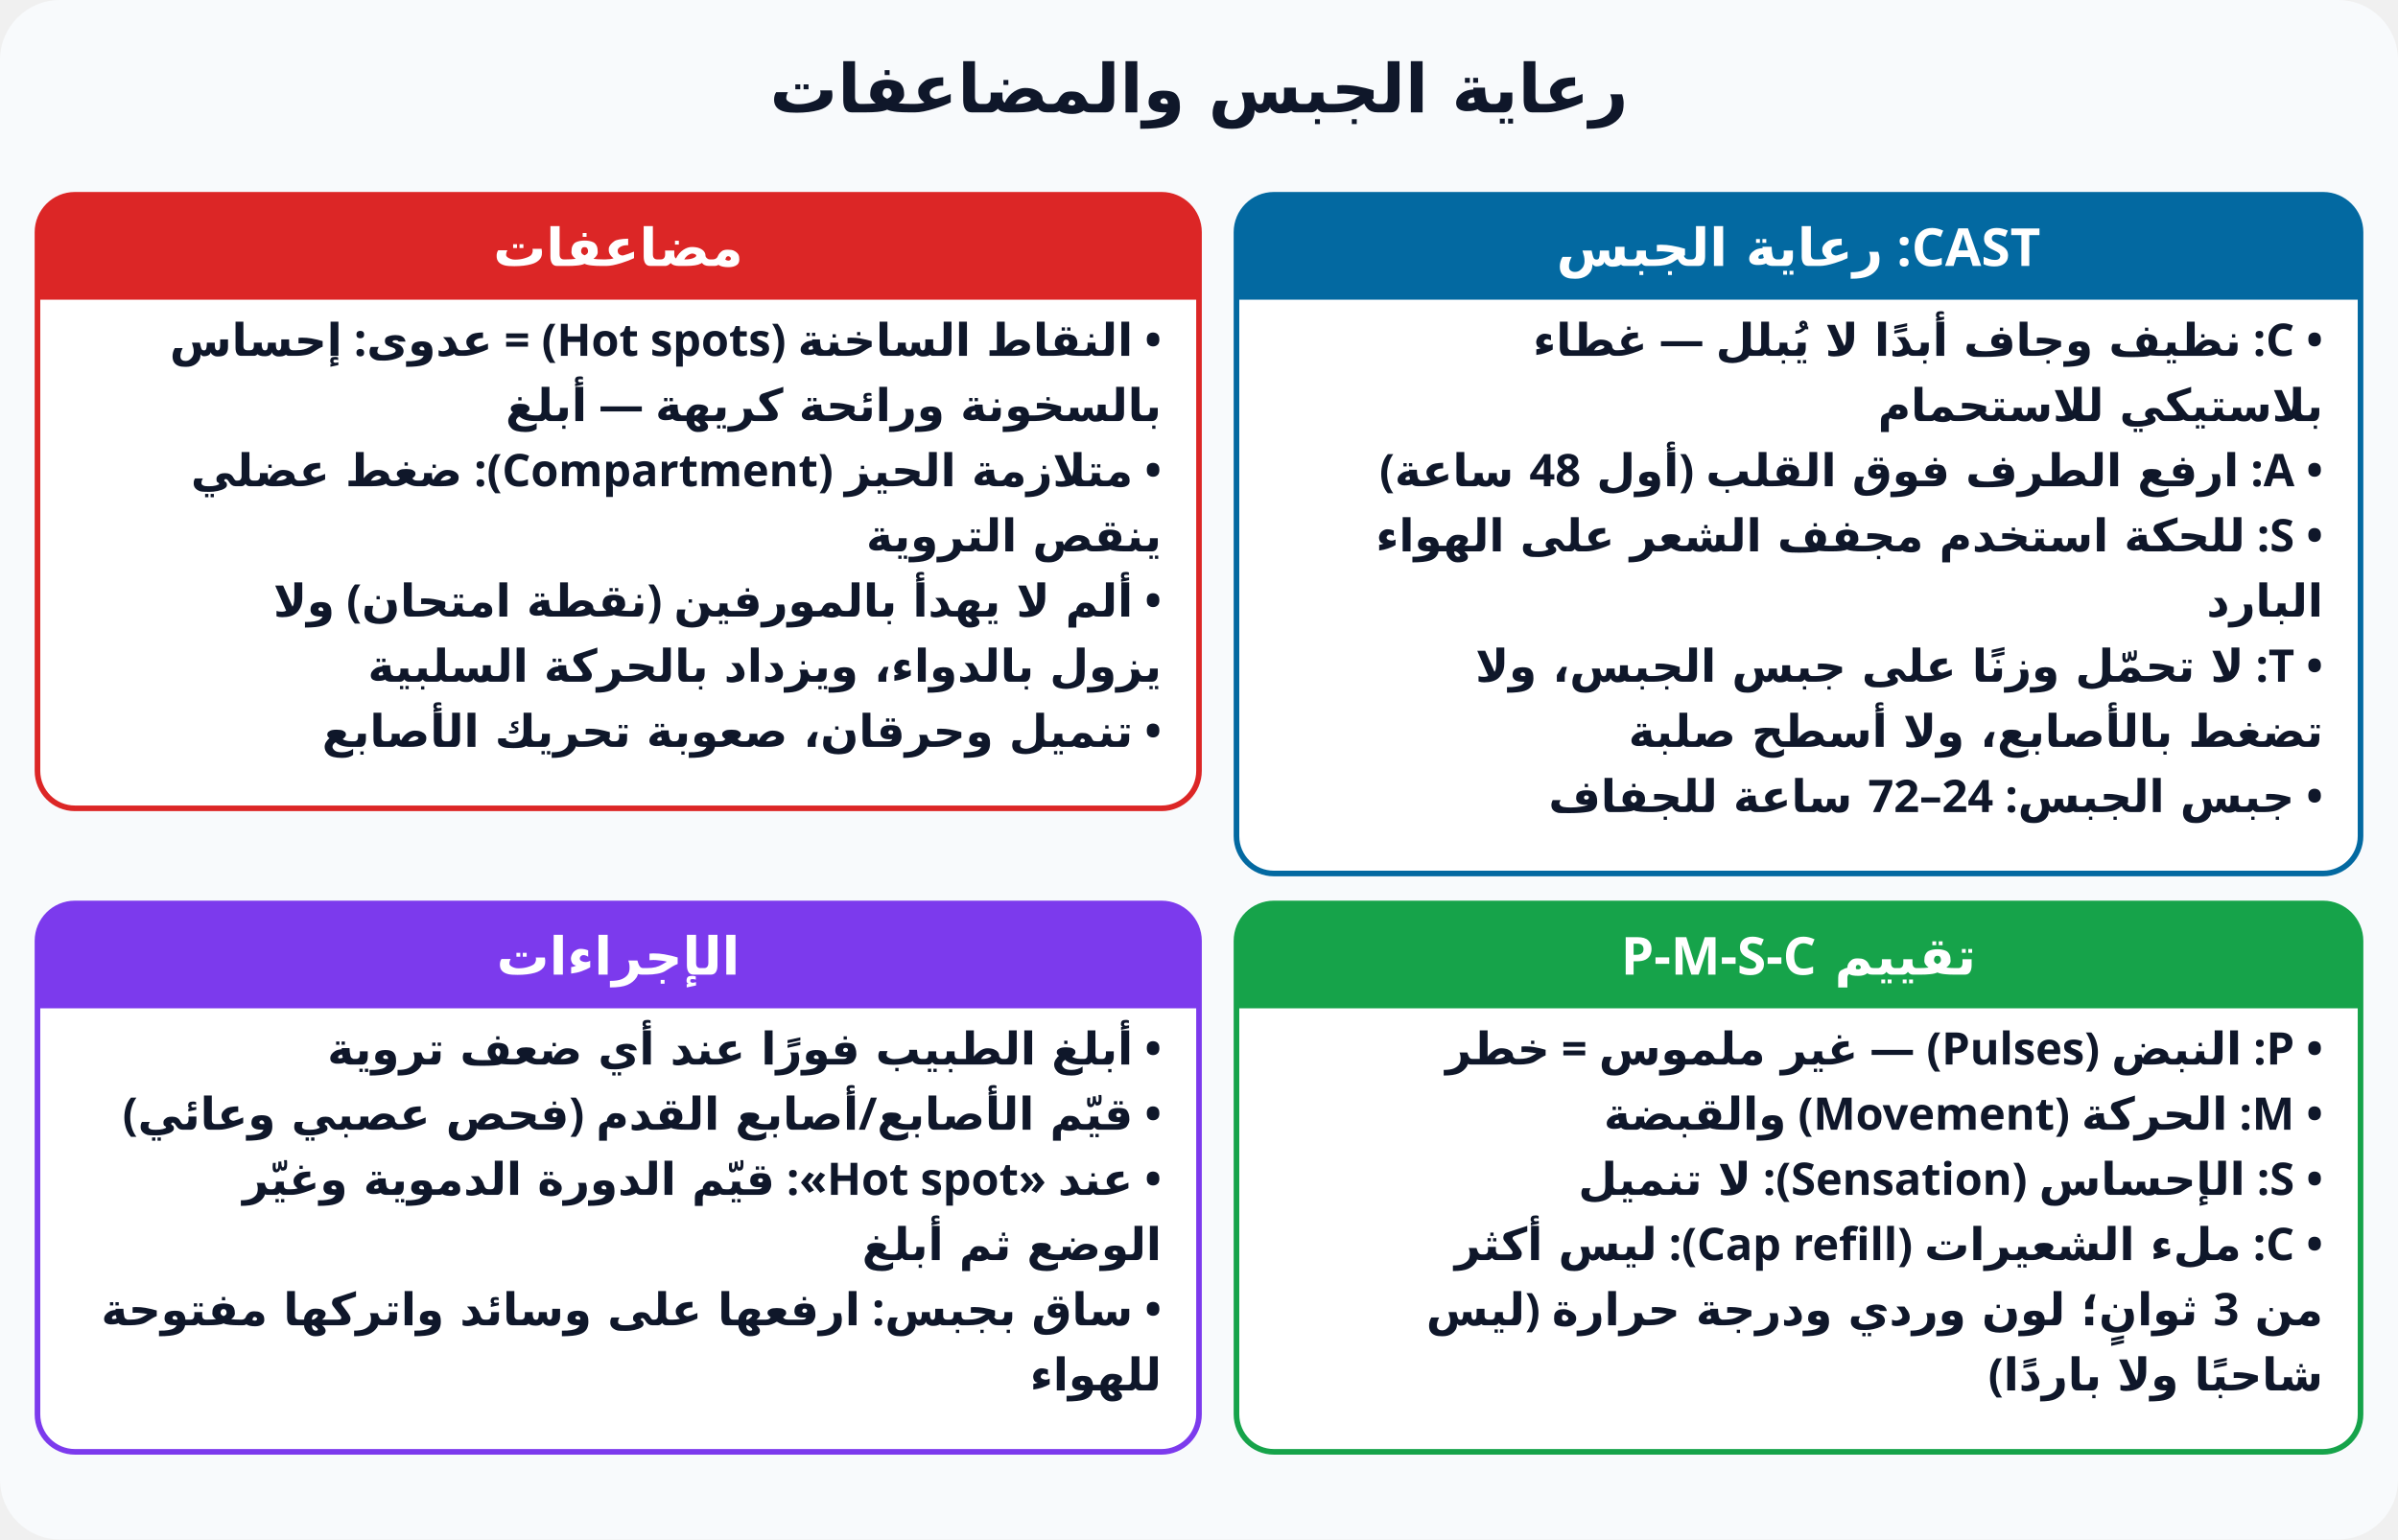
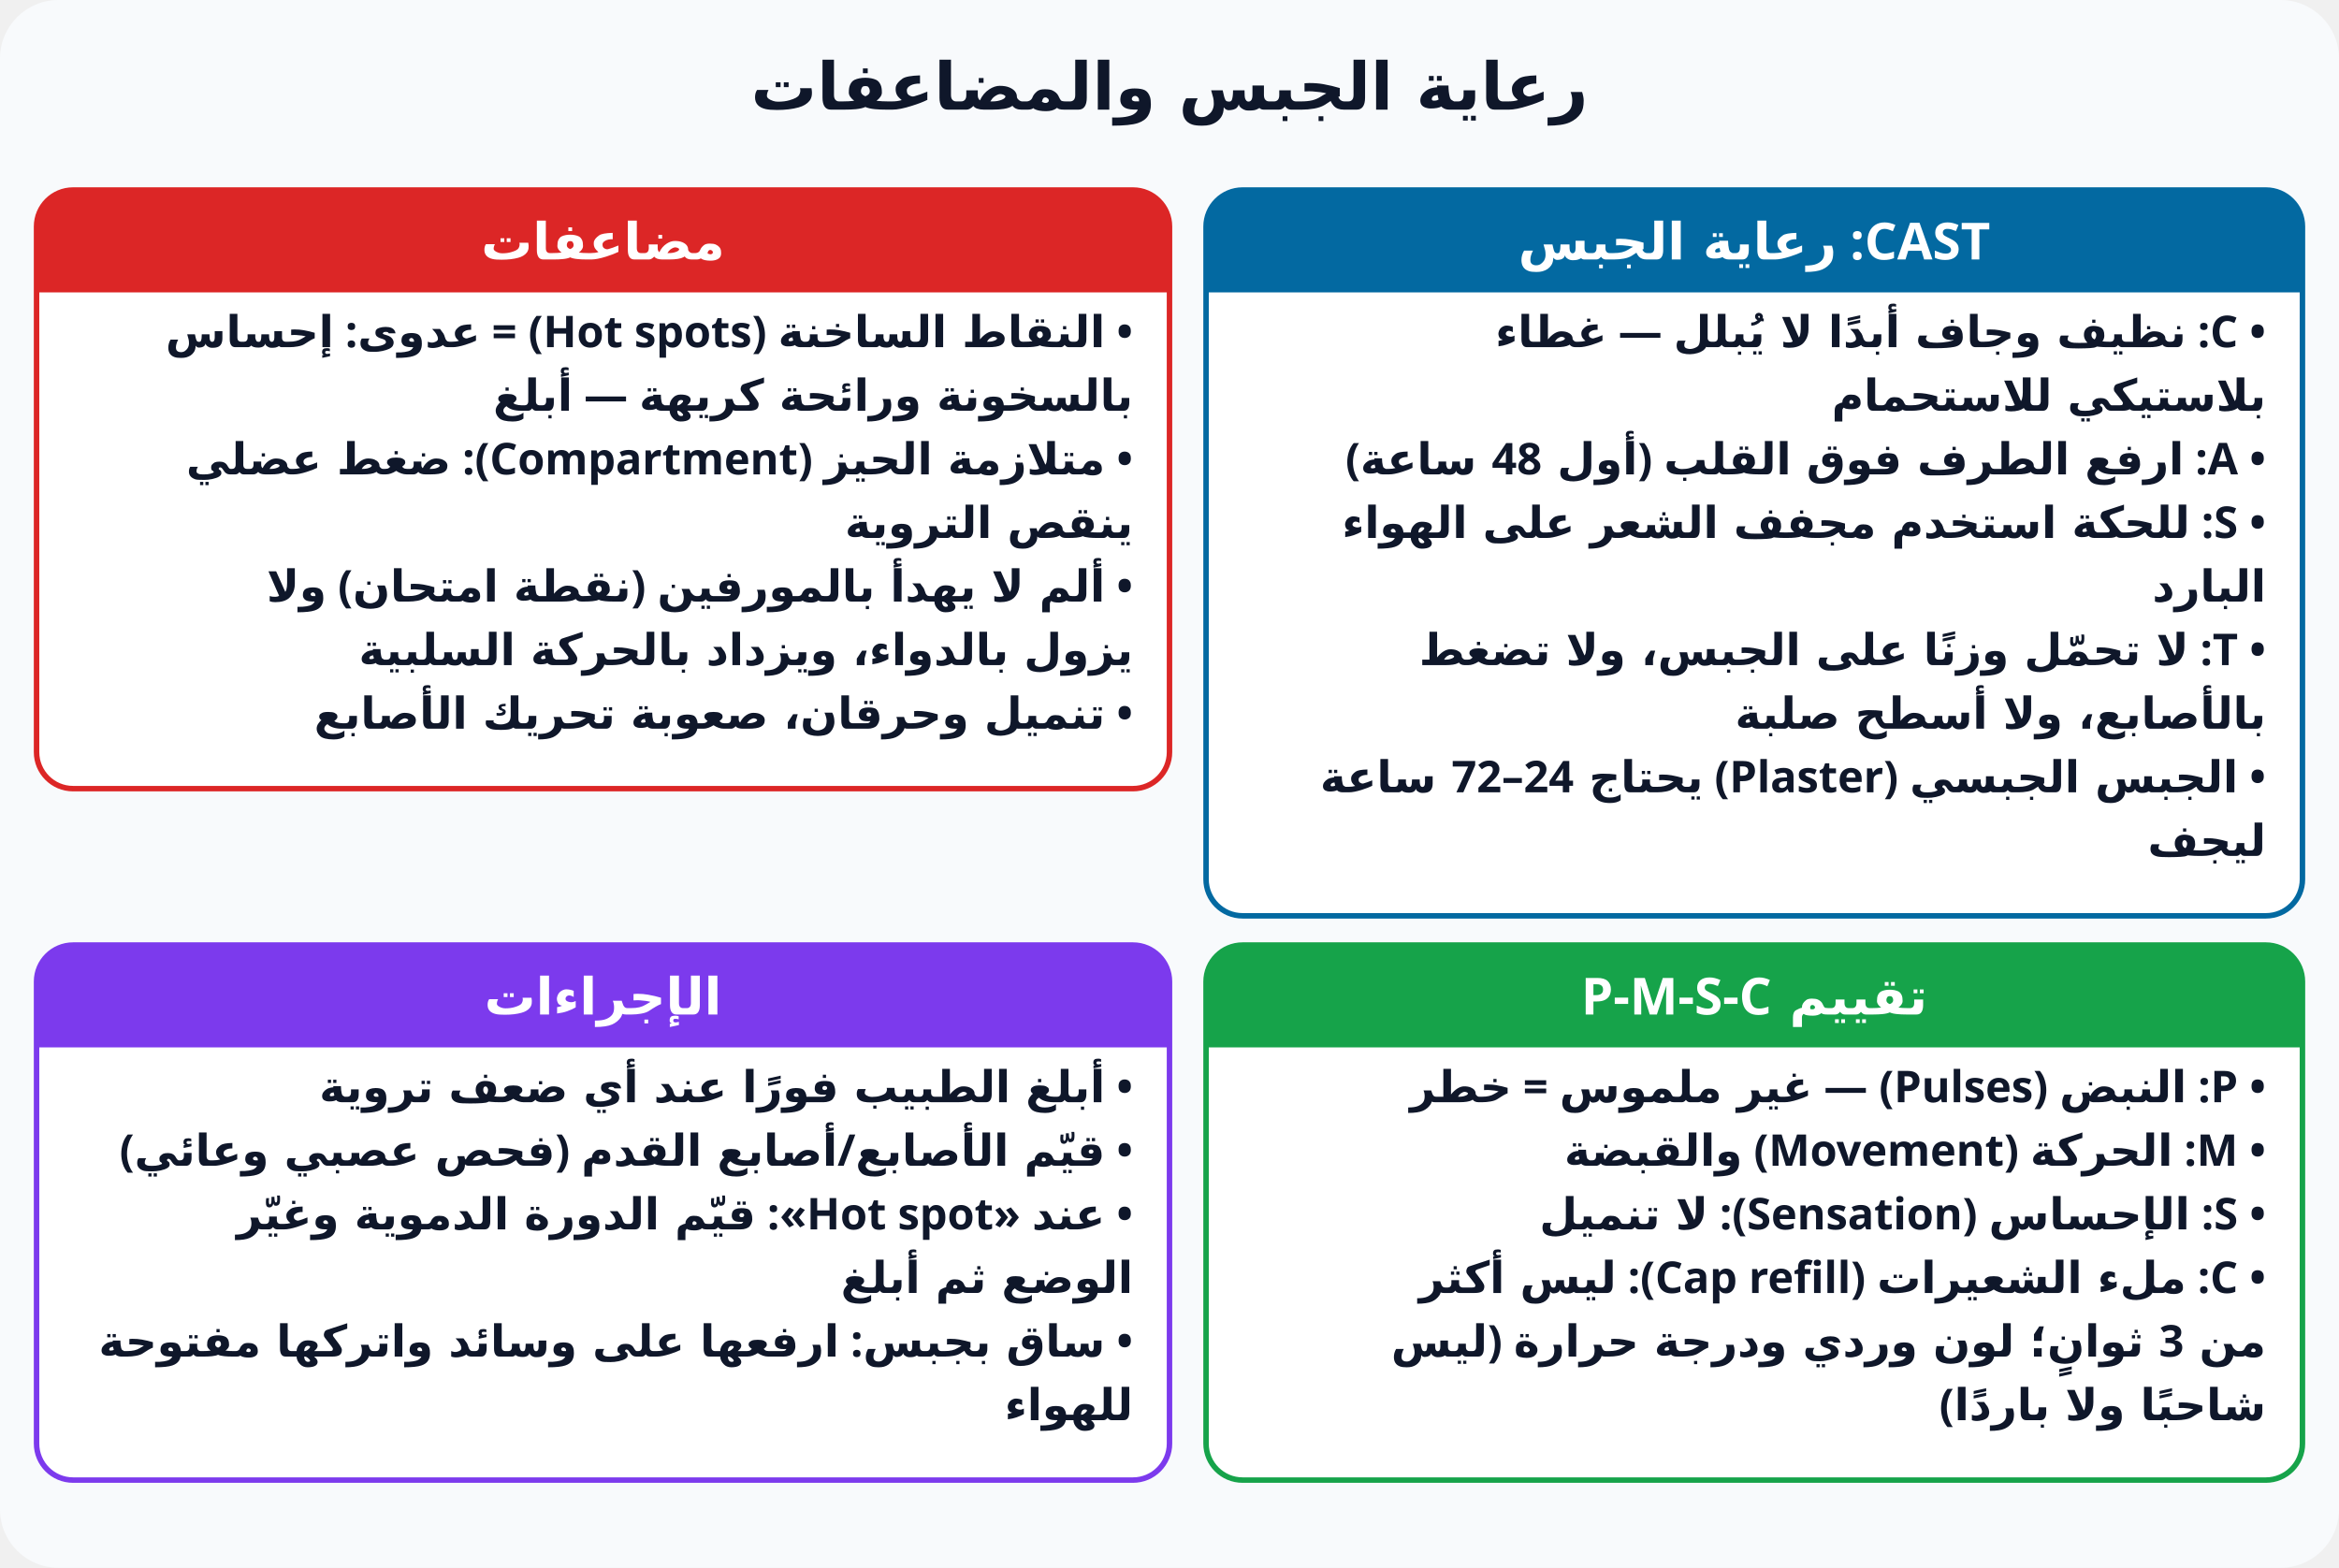
- <svg xmlns="http://www.w3.org/2000/svg" viewBox="0 0 640 411" font-family="Cairo, Tahoma, sans-serif" direction="rtl">
+ <svg xmlns="http://www.w3.org/2000/svg" viewBox="0 0 640 429" font-family="Cairo, Tahoma, sans-serif" direction="rtl">
  <defs>
    <marker id="ah" viewBox="0 0 10 10" refX="8" refY="5" markerWidth="7" markerHeight="7" orient="auto">
      <path d="M0,0 L10,5 L0,10 z" fill="#64748b" />
    </marker>
  </defs>
-   <rect width="640" height="411" rx="16" fill="#f8fafc" />
+   <rect width="640" height="429" rx="16" fill="#f8fafc" />
  <text x="320" y="30" text-anchor="middle" font-size="18" font-weight="800" fill="#0f172a">رعاية الجبس والمضاعفات</text>
-   <rect x="330" y="52" width="300" height="181.2" rx="10" fill="#fff" stroke="#0369a1" stroke-width="1.5" />
+   <rect x="330" y="52" width="300" height="198.6" rx="10" fill="#fff" stroke="#0369a1" stroke-width="1.5" />
  <path d="M330,62 a10,10 0 0 1 10,-10 h280 a10,10 0 0 1 10,10 v18 h-300 z" fill="#0369a1" />
  <text x="480.0" y="71" text-anchor="middle" font-size="14" font-weight="800" fill="#fff">CAST: رعاية الجبس</text>
  <text x="620" y="95" text-anchor="start" font-size="12" font-weight="600" fill="#0f172a">• C: نظيف وجاف أبدًا لا يُبلل — غطاء</text>
  <text x="620" y="112.4" text-anchor="start" font-size="12" font-weight="600" fill="#0f172a">  بلاستيكي للاستحمام</text>
  <text x="620" y="129.8" text-anchor="start" font-size="12" font-weight="600" fill="#0f172a">• A: ارفع الطرف فوق القلب (أول 48 ساعة)</text>
  <text x="620" y="147.2" text-anchor="start" font-size="12" font-weight="600" fill="#0f172a">• S: للحكة استخدم مجفف الشعر على الهواء</text>
  <text x="620" y="164.6" text-anchor="start" font-size="12" font-weight="600" fill="#0f172a">  البارد</text>
-   <text x="620" y="182" text-anchor="start" font-size="12" font-weight="600" fill="#0f172a">• T: لا تحمّل وزنًا على جبس الجبس، ولا</text>
-   <text x="620" y="199.4" text-anchor="start" font-size="12" font-weight="600" fill="#0f172a">  تضغط بالأصابع، ولا أسطح صلبة</text>
-   <text x="620" y="216.8" text-anchor="start" font-size="12" font-weight="600" fill="#0f172a">• جبس الجبس: 24–72 ساعة للجفاف</text>
+   <text x="620" y="182" text-anchor="start" font-size="12" font-weight="600" fill="#0f172a">• T: لا تحمّل وزنًا على الجبس، ولا تضغط</text>
+   <text x="620" y="199.4" text-anchor="start" font-size="12" font-weight="600" fill="#0f172a">  بالأصابع، ولا أسطح صلبة</text>
+   <text x="620" y="216.8" text-anchor="start" font-size="12" font-weight="600" fill="#0f172a">• الجبس الجبسي (Plaster) يحتاج 24–72 ساعة</text>
+   <text x="620" y="234.2" text-anchor="start" font-size="12" font-weight="600" fill="#0f172a">  ليجف</text>
  <rect x="10" y="52" width="310" height="163.8" rx="10" fill="#fff" stroke="#dc2626" stroke-width="1.5" />
  <path d="M10,62 a10,10 0 0 1 10,-10 h290 a10,10 0 0 1 10,10 v18 h-310 z" fill="#dc2626" />
  <text x="165.0" y="71" text-anchor="middle" font-size="14" font-weight="800" fill="#fff">مضاعفات</text>
  <text x="310" y="95" text-anchor="start" font-size="12" font-weight="600" fill="#0f172a">• النقاط الساخنة (Hot spots) = عدوى: إحساس</text>
  <text x="310" y="112.4" text-anchor="start" font-size="12" font-weight="600" fill="#0f172a">  بالسخونة ورائحة كريهة — أبلغ</text>
  <text x="310" y="129.8" text-anchor="start" font-size="12" font-weight="600" fill="#0f172a">• متلازمة الحيز (Compartment): ضغط عضلي</text>
  <text x="310" y="147.2" text-anchor="start" font-size="12" font-weight="600" fill="#0f172a">  ينقص التروية</text>
  <text x="310" y="164.6" text-anchor="start" font-size="12" font-weight="600" fill="#0f172a">• ألم لا يهدأ بالمورفين (نقطة امتحان) ولا</text>
  <text x="310" y="182" text-anchor="start" font-size="12" font-weight="600" fill="#0f172a">  يزول بالدواء، ويزداد بالحركة السلبية</text>
  <text x="310" y="199.4" text-anchor="start" font-size="12" font-weight="600" fill="#0f172a">• تنميل وحرقان، صعوبة تحريك الأصابع</text>
-   <rect x="330" y="241.2" width="300" height="146.4" rx="10" fill="#fff" stroke="#16a34a" stroke-width="1.5" />
-   <path d="M330,251.2 a10,10 0 0 1 10,-10 h280 a10,10 0 0 1 10,10 v18 h-300 z" fill="#16a34a" />
-   <text x="480.0" y="260.2" text-anchor="middle" font-size="14" font-weight="800" fill="#fff">تقييم P-M-S-C</text>
-   <text x="620" y="284.2" text-anchor="start" font-size="12" font-weight="600" fill="#0f172a">• P: النبض (Pulses) — غير ملموس = خطر</text>
-   <text x="620" y="301.6" text-anchor="start" font-size="12" font-weight="600" fill="#0f172a">• M: الحركة (Movement) والقبضة</text>
-   <text x="620" y="319" text-anchor="start" font-size="12" font-weight="600" fill="#0f172a">• S: الإحساس (Sensation): لا تنميل</text>
-   <text x="620" y="336.4" text-anchor="start" font-size="12" font-weight="600" fill="#0f172a">• C: ملء الشعيرات (Cap refill): ليس أكثر</text>
-   <text x="620" y="353.8" text-anchor="start" font-size="12" font-weight="600" fill="#0f172a">  من 3 ثوانٍ؛ لون وردي ودرجة حرارة (ليس</text>
-   <text x="620" y="371.2" text-anchor="start" font-size="12" font-weight="600" fill="#0f172a">  شاحبًا ولا باردًا)</text>
-   <rect x="10" y="241.2" width="310" height="146.4" rx="10" fill="#fff" stroke="#7c3aed" stroke-width="1.5" />
-   <path d="M10,251.2 a10,10 0 0 1 10,-10 h290 a10,10 0 0 1 10,10 v18 h-310 z" fill="#7c3aed" />
-   <text x="165.0" y="260.2" text-anchor="middle" font-size="14" font-weight="800" fill="#fff">الإجراءات</text>
-   <text x="310" y="284.2" text-anchor="start" font-size="12" font-weight="600" fill="#0f172a">• أبلغ الطبيب فورًا عند أي ضعف تروية</text>
-   <text x="310" y="301.6" text-anchor="start" font-size="12" font-weight="600" fill="#0f172a">• قيّم الأصابع/أصابع القدم (فحص عصبي وعائي)</text>
-   <text x="310" y="319" text-anchor="start" font-size="12" font-weight="600" fill="#0f172a">• عند «Hot spot»: قيّم الدورة الدموية وغيّر</text>
-   <text x="310" y="336.4" text-anchor="start" font-size="12" font-weight="600" fill="#0f172a">  الوضع ثم أبلغ</text>
-   <text x="310" y="353.8" text-anchor="start" font-size="12" font-weight="600" fill="#0f172a">• ساق بجبس: ارفعها على وسائد واتركها مفتوحة</text>
-   <text x="310" y="371.2" text-anchor="start" font-size="12" font-weight="600" fill="#0f172a">  للهواء</text>
+   <rect x="330" y="258.6" width="300" height="146.4" rx="10" fill="#fff" stroke="#16a34a" stroke-width="1.5" />
+   <path d="M330,268.6 a10,10 0 0 1 10,-10 h280 a10,10 0 0 1 10,10 v18 h-300 z" fill="#16a34a" />
+   <text x="480.0" y="277.6" text-anchor="middle" font-size="14" font-weight="800" fill="#fff">تقييم P-M-S-C</text>
+   <text x="620" y="301.6" text-anchor="start" font-size="12" font-weight="600" fill="#0f172a">• P: النبض (Pulses) — غير ملموس = خطر</text>
+   <text x="620" y="319.0" text-anchor="start" font-size="12" font-weight="600" fill="#0f172a">• M: الحركة (Movement) والقبضة</text>
+   <text x="620" y="336.4" text-anchor="start" font-size="12" font-weight="600" fill="#0f172a">• S: الإحساس (Sensation): لا تنميل</text>
+   <text x="620" y="353.8" text-anchor="start" font-size="12" font-weight="600" fill="#0f172a">• C: ملء الشعيرات (Cap refill): ليس أكثر</text>
+   <text x="620" y="371.2" text-anchor="start" font-size="12" font-weight="600" fill="#0f172a">  من 3 ثوانٍ؛ لون وردي ودرجة حرارة (ليس</text>
+   <text x="620" y="388.6" text-anchor="start" font-size="12" font-weight="600" fill="#0f172a">  شاحبًا ولا باردًا)</text>
+   <rect x="10" y="258.6" width="310" height="146.4" rx="10" fill="#fff" stroke="#7c3aed" stroke-width="1.5" />
+   <path d="M10,268.6 a10,10 0 0 1 10,-10 h290 a10,10 0 0 1 10,10 v18 h-310 z" fill="#7c3aed" />
+   <text x="165.0" y="277.6" text-anchor="middle" font-size="14" font-weight="800" fill="#fff">الإجراءات</text>
+   <text x="310" y="301.6" text-anchor="start" font-size="12" font-weight="600" fill="#0f172a">• أبلغ الطبيب فورًا عند أي ضعف تروية</text>
+   <text x="310" y="319.0" text-anchor="start" font-size="12" font-weight="600" fill="#0f172a">• قيّم الأصابع/أصابع القدم (فحص عصبي وعائي)</text>
+   <text x="310" y="336.4" text-anchor="start" font-size="12" font-weight="600" fill="#0f172a">• عند «Hot spot»: قيّم الدورة الدموية وغيّر</text>
+   <text x="310" y="353.8" text-anchor="start" font-size="12" font-weight="600" fill="#0f172a">  الوضع ثم أبلغ</text>
+   <text x="310" y="371.2" text-anchor="start" font-size="12" font-weight="600" fill="#0f172a">• ساق بجبس: ارفعها على وسائد واتركها مفتوحة</text>
+   <text x="310" y="388.6" text-anchor="start" font-size="12" font-weight="600" fill="#0f172a">  للهواء</text>
</svg>
